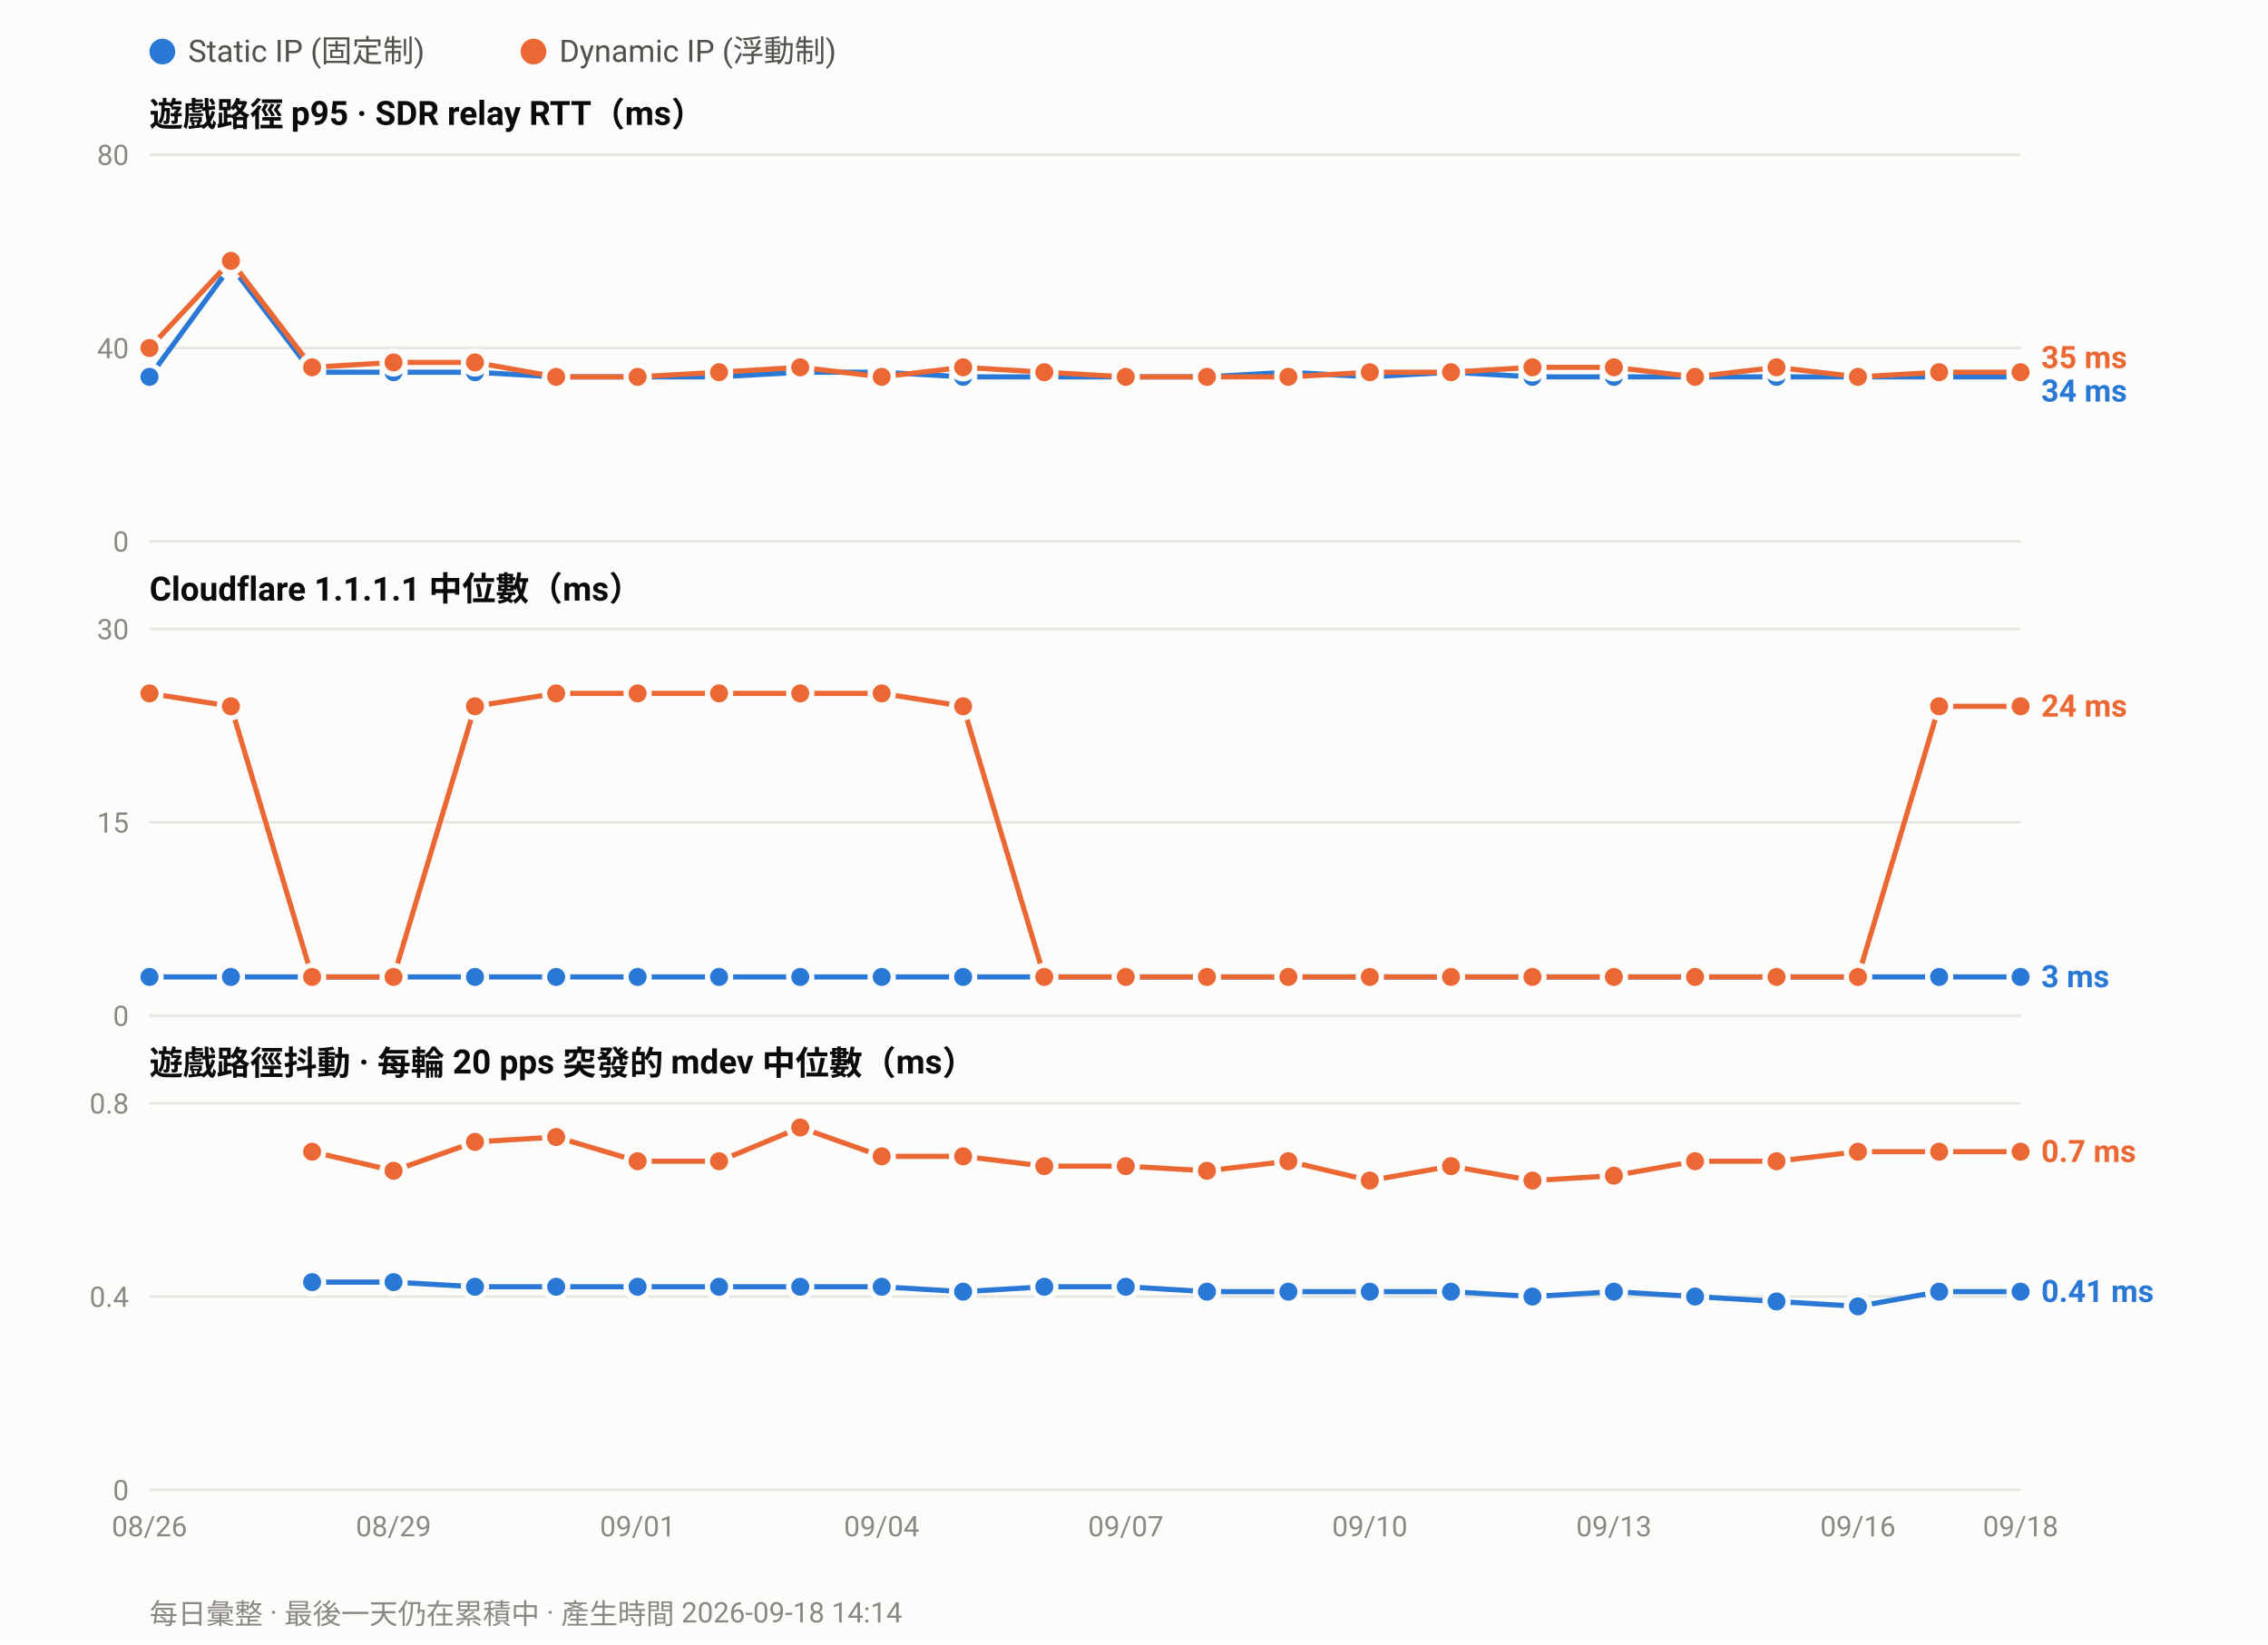
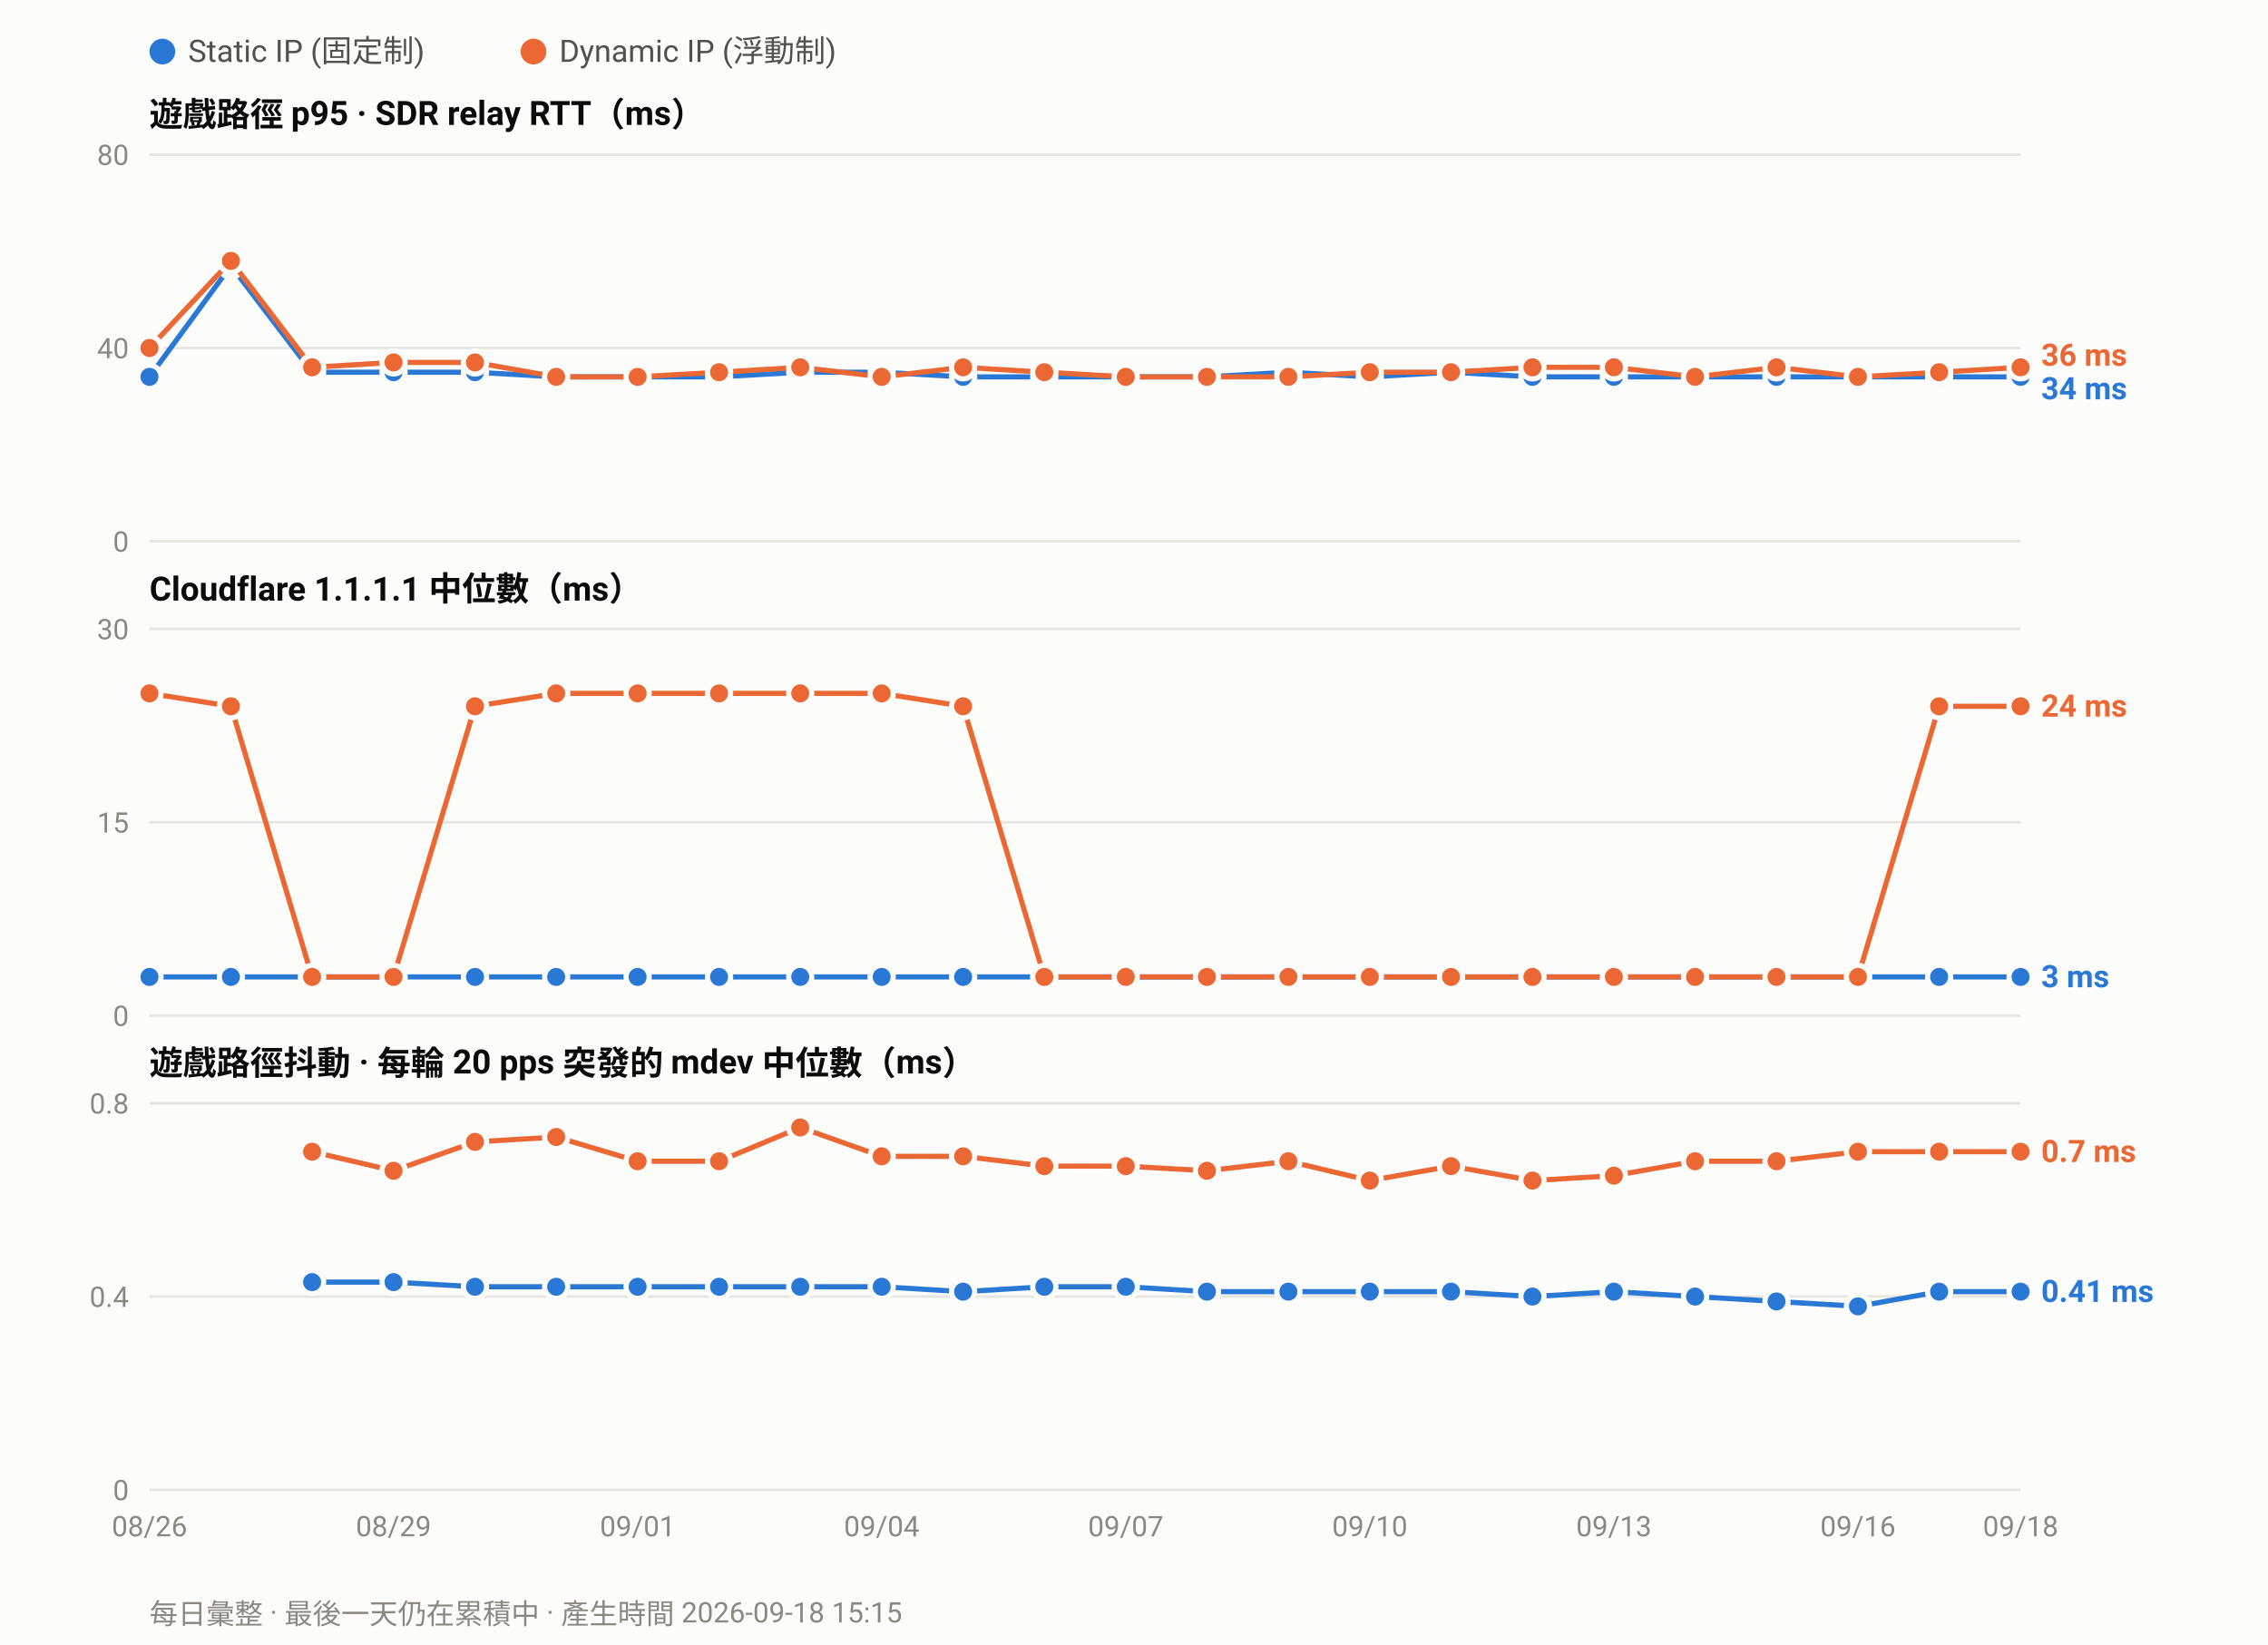
<svg xmlns="http://www.w3.org/2000/svg" width="880" height="638" viewBox="0 0 880 638" font-family="ui-sans-serif,-apple-system,Segoe UI,Roboto,Helvetica,Arial,sans-serif">
  <rect width="880" height="638" fill="#fcfcfb" />
  <circle cx="63.0" cy="20" r="5" fill="#2a78d6" />
  <text x="73.0" y="24" font-size="12" fill="#52514e">Static IP (固定制)</text>
  <circle cx="207.0" cy="20" r="5" fill="#eb6834" />
  <text x="217.0" y="24" font-size="12" fill="#52514e">Dynamic IP (浮動制)</text>
  <text x="58" y="49.0" font-size="13" font-weight="600" fill="#0b0b0b">遊戲路徑 p95 · SDR relay RTT（ms）</text>
  <line x1="58" y1="210.0" x2="784.0" y2="210.0" stroke="#e6e5e0" stroke-width="1" />
  <text x="50" y="214.0" font-size="11" text-anchor="end" fill="#8a8880">0</text>
  <line x1="58" y1="135.0" x2="784.0" y2="135.0" stroke="#e6e5e0" stroke-width="1" />
  <text x="50" y="139.0" font-size="11" text-anchor="end" fill="#8a8880">40</text>
  <line x1="58" y1="60.0" x2="784.0" y2="60.0" stroke="#e6e5e0" stroke-width="1" />
  <text x="50" y="64.0" font-size="11" text-anchor="end" fill="#8a8880">80</text>
  <polyline fill="none" stroke="#2a78d6" stroke-width="2" stroke-linejoin="round" points="58.0,146.2 89.6,103.1 121.1,144.4 152.7,144.4 184.3,144.4 215.8,146.2 247.4,146.2 279.0,146.2 310.5,144.4 342.1,144.4 373.7,146.2 405.2,146.2 436.8,146.2 468.3,146.2 499.9,144.4 531.5,146.2 563.0,144.4 594.6,146.2 626.2,146.2 657.7,146.2 689.3,146.2 720.9,146.2 752.4,146.2 784.0,146.2" />
  <circle cx="58.0" cy="146.2" r="4.5" fill="#2a78d6" stroke="#fcfcfb" stroke-width="2" />
  <circle cx="89.6" cy="103.1" r="4.5" fill="#2a78d6" stroke="#fcfcfb" stroke-width="2" />
  <circle cx="121.1" cy="144.4" r="4.5" fill="#2a78d6" stroke="#fcfcfb" stroke-width="2" />
  <circle cx="152.7" cy="144.4" r="4.5" fill="#2a78d6" stroke="#fcfcfb" stroke-width="2" />
  <circle cx="184.3" cy="144.4" r="4.5" fill="#2a78d6" stroke="#fcfcfb" stroke-width="2" />
  <circle cx="215.8" cy="146.2" r="4.5" fill="#2a78d6" stroke="#fcfcfb" stroke-width="2" />
  <circle cx="247.4" cy="146.2" r="4.5" fill="#2a78d6" stroke="#fcfcfb" stroke-width="2" />
  <circle cx="279.0" cy="146.2" r="4.5" fill="#2a78d6" stroke="#fcfcfb" stroke-width="2" />
  <circle cx="310.5" cy="144.4" r="4.5" fill="#2a78d6" stroke="#fcfcfb" stroke-width="2" />
  <circle cx="342.1" cy="144.4" r="4.5" fill="#2a78d6" stroke="#fcfcfb" stroke-width="2" />
  <circle cx="373.7" cy="146.2" r="4.5" fill="#2a78d6" stroke="#fcfcfb" stroke-width="2" />
  <circle cx="405.2" cy="146.2" r="4.5" fill="#2a78d6" stroke="#fcfcfb" stroke-width="2" />
  <circle cx="436.8" cy="146.2" r="4.5" fill="#2a78d6" stroke="#fcfcfb" stroke-width="2" />
  <circle cx="468.3" cy="146.2" r="4.5" fill="#2a78d6" stroke="#fcfcfb" stroke-width="2" />
  <circle cx="499.9" cy="144.4" r="4.5" fill="#2a78d6" stroke="#fcfcfb" stroke-width="2" />
  <circle cx="531.5" cy="146.2" r="4.5" fill="#2a78d6" stroke="#fcfcfb" stroke-width="2" />
  <circle cx="563.0" cy="144.4" r="4.5" fill="#2a78d6" stroke="#fcfcfb" stroke-width="2" />
  <circle cx="594.6" cy="146.2" r="4.5" fill="#2a78d6" stroke="#fcfcfb" stroke-width="2" />
  <circle cx="626.2" cy="146.2" r="4.5" fill="#2a78d6" stroke="#fcfcfb" stroke-width="2" />
  <circle cx="657.7" cy="146.2" r="4.5" fill="#2a78d6" stroke="#fcfcfb" stroke-width="2" />
  <circle cx="689.3" cy="146.2" r="4.5" fill="#2a78d6" stroke="#fcfcfb" stroke-width="2" />
  <circle cx="720.9" cy="146.2" r="4.5" fill="#2a78d6" stroke="#fcfcfb" stroke-width="2" />
  <circle cx="752.4" cy="146.2" r="4.5" fill="#2a78d6" stroke="#fcfcfb" stroke-width="2" />
  <circle cx="784.0" cy="146.2" r="4.5" fill="#2a78d6" stroke="#fcfcfb" stroke-width="2" />
-   <polyline fill="none" stroke="#eb6834" stroke-width="2" stroke-linejoin="round" points="58.0,135.0 89.6,101.2 121.1,142.5 152.7,140.6 184.3,140.6 215.8,146.2 247.4,146.2 279.0,144.4 310.5,142.5 342.1,146.2 373.7,142.5 405.2,144.4 436.8,146.2 468.3,146.2 499.9,146.2 531.5,144.4 563.0,144.4 594.6,142.5 626.2,142.5 657.7,146.2 689.3,142.5 720.9,146.2 752.4,144.4 784.0,144.4" />
+   <polyline fill="none" stroke="#eb6834" stroke-width="2" stroke-linejoin="round" points="58.0,135.0 89.6,101.2 121.1,142.5 152.7,140.6 184.3,140.6 215.8,146.2 247.4,146.2 279.0,144.4 310.5,142.5 342.1,146.2 373.7,142.5 405.2,144.4 436.8,146.2 468.3,146.2 499.9,146.2 531.5,144.4 563.0,144.4 594.6,142.5 626.2,142.5 657.7,146.2 689.3,142.5 720.9,146.2 752.4,144.4 784.0,142.5" />
  <circle cx="58.0" cy="135.0" r="4.5" fill="#eb6834" stroke="#fcfcfb" stroke-width="2" />
  <circle cx="89.6" cy="101.2" r="4.5" fill="#eb6834" stroke="#fcfcfb" stroke-width="2" />
  <circle cx="121.1" cy="142.5" r="4.5" fill="#eb6834" stroke="#fcfcfb" stroke-width="2" />
  <circle cx="152.7" cy="140.6" r="4.5" fill="#eb6834" stroke="#fcfcfb" stroke-width="2" />
  <circle cx="184.3" cy="140.6" r="4.5" fill="#eb6834" stroke="#fcfcfb" stroke-width="2" />
  <circle cx="215.8" cy="146.2" r="4.5" fill="#eb6834" stroke="#fcfcfb" stroke-width="2" />
  <circle cx="247.4" cy="146.2" r="4.5" fill="#eb6834" stroke="#fcfcfb" stroke-width="2" />
  <circle cx="279.0" cy="144.4" r="4.5" fill="#eb6834" stroke="#fcfcfb" stroke-width="2" />
  <circle cx="310.5" cy="142.5" r="4.5" fill="#eb6834" stroke="#fcfcfb" stroke-width="2" />
  <circle cx="342.1" cy="146.2" r="4.5" fill="#eb6834" stroke="#fcfcfb" stroke-width="2" />
  <circle cx="373.7" cy="142.5" r="4.5" fill="#eb6834" stroke="#fcfcfb" stroke-width="2" />
  <circle cx="405.2" cy="144.4" r="4.5" fill="#eb6834" stroke="#fcfcfb" stroke-width="2" />
  <circle cx="436.8" cy="146.2" r="4.5" fill="#eb6834" stroke="#fcfcfb" stroke-width="2" />
  <circle cx="468.3" cy="146.2" r="4.5" fill="#eb6834" stroke="#fcfcfb" stroke-width="2" />
  <circle cx="499.9" cy="146.2" r="4.5" fill="#eb6834" stroke="#fcfcfb" stroke-width="2" />
  <circle cx="531.5" cy="144.4" r="4.5" fill="#eb6834" stroke="#fcfcfb" stroke-width="2" />
  <circle cx="563.0" cy="144.4" r="4.5" fill="#eb6834" stroke="#fcfcfb" stroke-width="2" />
  <circle cx="594.6" cy="142.5" r="4.5" fill="#eb6834" stroke="#fcfcfb" stroke-width="2" />
  <circle cx="626.2" cy="142.5" r="4.5" fill="#eb6834" stroke="#fcfcfb" stroke-width="2" />
  <circle cx="657.7" cy="146.2" r="4.5" fill="#eb6834" stroke="#fcfcfb" stroke-width="2" />
  <circle cx="689.3" cy="142.5" r="4.5" fill="#eb6834" stroke="#fcfcfb" stroke-width="2" />
  <circle cx="720.9" cy="146.2" r="4.5" fill="#eb6834" stroke="#fcfcfb" stroke-width="2" />
  <circle cx="752.4" cy="144.4" r="4.5" fill="#eb6834" stroke="#fcfcfb" stroke-width="2" />
-   <circle cx="784.0" cy="144.4" r="4.5" fill="#eb6834" stroke="#fcfcfb" stroke-width="2" />
-   <text x="792.0" y="142.8" font-size="12" font-weight="600" fill="#eb6834">35 ms</text>
-   <text x="792.0" y="155.8" font-size="12" font-weight="600" fill="#2a78d6">34 ms</text>
+   <circle cx="784.0" cy="142.5" r="4.5" fill="#eb6834" stroke="#fcfcfb" stroke-width="2" />
+   <text x="792.0" y="141.9" font-size="12" font-weight="600" fill="#eb6834">36 ms</text>
+   <text x="792.0" y="154.9" font-size="12" font-weight="600" fill="#2a78d6">34 ms</text>
  <text x="58" y="233.0" font-size="13" font-weight="600" fill="#0b0b0b">Cloudflare 1.1.1.1 中位數（ms）</text>
  <line x1="58" y1="394.0" x2="784.0" y2="394.0" stroke="#e6e5e0" stroke-width="1" />
  <text x="50" y="398.0" font-size="11" text-anchor="end" fill="#8a8880">0</text>
  <line x1="58" y1="319.0" x2="784.0" y2="319.0" stroke="#e6e5e0" stroke-width="1" />
  <text x="50" y="323.0" font-size="11" text-anchor="end" fill="#8a8880">15</text>
  <line x1="58" y1="244.0" x2="784.0" y2="244.0" stroke="#e6e5e0" stroke-width="1" />
  <text x="50" y="248.0" font-size="11" text-anchor="end" fill="#8a8880">30</text>
  <polyline fill="none" stroke="#2a78d6" stroke-width="2" stroke-linejoin="round" points="58.0,379.0 89.6,379.0 121.1,379.0 152.7,379.0 184.3,379.0 215.8,379.0 247.4,379.0 279.0,379.0 310.5,379.0 342.1,379.0 373.7,379.0 405.2,379.0 436.8,379.0 468.3,379.0 499.9,379.0 531.5,379.0 563.0,379.0 594.6,379.0 626.2,379.0 657.7,379.0 689.3,379.0 720.9,379.0 752.4,379.0 784.0,379.0" />
  <circle cx="58.0" cy="379.0" r="4.5" fill="#2a78d6" stroke="#fcfcfb" stroke-width="2" />
  <circle cx="89.6" cy="379.0" r="4.5" fill="#2a78d6" stroke="#fcfcfb" stroke-width="2" />
  <circle cx="121.1" cy="379.0" r="4.5" fill="#2a78d6" stroke="#fcfcfb" stroke-width="2" />
  <circle cx="152.7" cy="379.0" r="4.5" fill="#2a78d6" stroke="#fcfcfb" stroke-width="2" />
  <circle cx="184.3" cy="379.0" r="4.5" fill="#2a78d6" stroke="#fcfcfb" stroke-width="2" />
  <circle cx="215.8" cy="379.0" r="4.5" fill="#2a78d6" stroke="#fcfcfb" stroke-width="2" />
  <circle cx="247.4" cy="379.0" r="4.5" fill="#2a78d6" stroke="#fcfcfb" stroke-width="2" />
  <circle cx="279.0" cy="379.0" r="4.5" fill="#2a78d6" stroke="#fcfcfb" stroke-width="2" />
  <circle cx="310.5" cy="379.0" r="4.5" fill="#2a78d6" stroke="#fcfcfb" stroke-width="2" />
  <circle cx="342.1" cy="379.0" r="4.5" fill="#2a78d6" stroke="#fcfcfb" stroke-width="2" />
  <circle cx="373.7" cy="379.0" r="4.5" fill="#2a78d6" stroke="#fcfcfb" stroke-width="2" />
  <circle cx="405.2" cy="379.0" r="4.5" fill="#2a78d6" stroke="#fcfcfb" stroke-width="2" />
  <circle cx="436.8" cy="379.0" r="4.5" fill="#2a78d6" stroke="#fcfcfb" stroke-width="2" />
  <circle cx="468.3" cy="379.0" r="4.5" fill="#2a78d6" stroke="#fcfcfb" stroke-width="2" />
  <circle cx="499.9" cy="379.0" r="4.5" fill="#2a78d6" stroke="#fcfcfb" stroke-width="2" />
  <circle cx="531.5" cy="379.0" r="4.5" fill="#2a78d6" stroke="#fcfcfb" stroke-width="2" />
  <circle cx="563.0" cy="379.0" r="4.5" fill="#2a78d6" stroke="#fcfcfb" stroke-width="2" />
  <circle cx="594.6" cy="379.0" r="4.5" fill="#2a78d6" stroke="#fcfcfb" stroke-width="2" />
  <circle cx="626.2" cy="379.0" r="4.5" fill="#2a78d6" stroke="#fcfcfb" stroke-width="2" />
  <circle cx="657.7" cy="379.0" r="4.5" fill="#2a78d6" stroke="#fcfcfb" stroke-width="2" />
  <circle cx="689.3" cy="379.0" r="4.5" fill="#2a78d6" stroke="#fcfcfb" stroke-width="2" />
  <circle cx="720.9" cy="379.0" r="4.5" fill="#2a78d6" stroke="#fcfcfb" stroke-width="2" />
  <circle cx="752.4" cy="379.0" r="4.5" fill="#2a78d6" stroke="#fcfcfb" stroke-width="2" />
  <circle cx="784.0" cy="379.0" r="4.5" fill="#2a78d6" stroke="#fcfcfb" stroke-width="2" />
  <polyline fill="none" stroke="#eb6834" stroke-width="2" stroke-linejoin="round" points="58.0,269.0 89.6,274.0 121.1,379.0 152.7,379.0 184.3,274.0 215.8,269.0 247.4,269.0 279.0,269.0 310.5,269.0 342.1,269.0 373.7,274.0 405.2,379.0 436.8,379.0 468.3,379.0 499.9,379.0 531.5,379.0 563.0,379.0 594.6,379.0 626.2,379.0 657.7,379.0 689.3,379.0 720.9,379.0 752.4,274.0 784.0,274.0" />
  <circle cx="58.0" cy="269.0" r="4.5" fill="#eb6834" stroke="#fcfcfb" stroke-width="2" />
  <circle cx="89.6" cy="274.0" r="4.5" fill="#eb6834" stroke="#fcfcfb" stroke-width="2" />
  <circle cx="121.1" cy="379.0" r="4.5" fill="#eb6834" stroke="#fcfcfb" stroke-width="2" />
  <circle cx="152.7" cy="379.0" r="4.5" fill="#eb6834" stroke="#fcfcfb" stroke-width="2" />
  <circle cx="184.3" cy="274.0" r="4.5" fill="#eb6834" stroke="#fcfcfb" stroke-width="2" />
  <circle cx="215.8" cy="269.0" r="4.5" fill="#eb6834" stroke="#fcfcfb" stroke-width="2" />
  <circle cx="247.4" cy="269.0" r="4.5" fill="#eb6834" stroke="#fcfcfb" stroke-width="2" />
  <circle cx="279.0" cy="269.0" r="4.5" fill="#eb6834" stroke="#fcfcfb" stroke-width="2" />
  <circle cx="310.5" cy="269.0" r="4.5" fill="#eb6834" stroke="#fcfcfb" stroke-width="2" />
  <circle cx="342.1" cy="269.0" r="4.5" fill="#eb6834" stroke="#fcfcfb" stroke-width="2" />
  <circle cx="373.7" cy="274.0" r="4.5" fill="#eb6834" stroke="#fcfcfb" stroke-width="2" />
  <circle cx="405.2" cy="379.0" r="4.5" fill="#eb6834" stroke="#fcfcfb" stroke-width="2" />
  <circle cx="436.8" cy="379.0" r="4.5" fill="#eb6834" stroke="#fcfcfb" stroke-width="2" />
  <circle cx="468.3" cy="379.0" r="4.5" fill="#eb6834" stroke="#fcfcfb" stroke-width="2" />
  <circle cx="499.9" cy="379.0" r="4.5" fill="#eb6834" stroke="#fcfcfb" stroke-width="2" />
  <circle cx="531.5" cy="379.0" r="4.5" fill="#eb6834" stroke="#fcfcfb" stroke-width="2" />
  <circle cx="563.0" cy="379.0" r="4.5" fill="#eb6834" stroke="#fcfcfb" stroke-width="2" />
  <circle cx="594.6" cy="379.0" r="4.5" fill="#eb6834" stroke="#fcfcfb" stroke-width="2" />
  <circle cx="626.2" cy="379.0" r="4.5" fill="#eb6834" stroke="#fcfcfb" stroke-width="2" />
  <circle cx="657.7" cy="379.0" r="4.5" fill="#eb6834" stroke="#fcfcfb" stroke-width="2" />
  <circle cx="689.3" cy="379.0" r="4.5" fill="#eb6834" stroke="#fcfcfb" stroke-width="2" />
  <circle cx="720.9" cy="379.0" r="4.5" fill="#eb6834" stroke="#fcfcfb" stroke-width="2" />
  <circle cx="752.4" cy="274.0" r="4.5" fill="#eb6834" stroke="#fcfcfb" stroke-width="2" />
  <circle cx="784.0" cy="274.0" r="4.5" fill="#eb6834" stroke="#fcfcfb" stroke-width="2" />
  <text x="792.0" y="278.0" font-size="12" font-weight="600" fill="#eb6834">24 ms</text>
  <text x="792.0" y="383.0" font-size="12" font-weight="600" fill="#2a78d6">3 ms</text>
  <text x="58" y="417.0" font-size="13" font-weight="600" fill="#0b0b0b">遊戲路徑抖動 · 每輪 20 pps 突發的 mdev 中位數（ms）</text>
  <line x1="58" y1="578.0" x2="784.0" y2="578.0" stroke="#e6e5e0" stroke-width="1" />
  <text x="50" y="582.0" font-size="11" text-anchor="end" fill="#8a8880">0</text>
  <line x1="58" y1="503.0" x2="784.0" y2="503.0" stroke="#e6e5e0" stroke-width="1" />
  <text x="50" y="507.0" font-size="11" text-anchor="end" fill="#8a8880">0.4</text>
  <line x1="58" y1="428.0" x2="784.0" y2="428.0" stroke="#e6e5e0" stroke-width="1" />
  <text x="50" y="432.0" font-size="11" text-anchor="end" fill="#8a8880">0.8</text>
  <polyline fill="none" stroke="#2a78d6" stroke-width="2" stroke-linejoin="round" points="121.1,497.4 152.7,497.4 184.3,499.2 215.8,499.2 247.4,499.2 279.0,499.2 310.5,499.2 342.1,499.2 373.7,501.1 405.2,499.2 436.8,499.2 468.3,501.1 499.9,501.1 531.5,501.1 563.0,501.1 594.6,503.0 626.2,501.1 657.7,503.0 689.3,504.9 720.9,506.8 752.4,501.1 784.0,501.1" />
  <circle cx="121.1" cy="497.4" r="4.5" fill="#2a78d6" stroke="#fcfcfb" stroke-width="2" />
  <circle cx="152.7" cy="497.4" r="4.5" fill="#2a78d6" stroke="#fcfcfb" stroke-width="2" />
  <circle cx="184.3" cy="499.2" r="4.5" fill="#2a78d6" stroke="#fcfcfb" stroke-width="2" />
  <circle cx="215.8" cy="499.2" r="4.5" fill="#2a78d6" stroke="#fcfcfb" stroke-width="2" />
  <circle cx="247.4" cy="499.2" r="4.5" fill="#2a78d6" stroke="#fcfcfb" stroke-width="2" />
  <circle cx="279.0" cy="499.2" r="4.5" fill="#2a78d6" stroke="#fcfcfb" stroke-width="2" />
  <circle cx="310.5" cy="499.2" r="4.5" fill="#2a78d6" stroke="#fcfcfb" stroke-width="2" />
  <circle cx="342.1" cy="499.2" r="4.5" fill="#2a78d6" stroke="#fcfcfb" stroke-width="2" />
  <circle cx="373.7" cy="501.1" r="4.5" fill="#2a78d6" stroke="#fcfcfb" stroke-width="2" />
  <circle cx="405.2" cy="499.2" r="4.5" fill="#2a78d6" stroke="#fcfcfb" stroke-width="2" />
  <circle cx="436.8" cy="499.2" r="4.5" fill="#2a78d6" stroke="#fcfcfb" stroke-width="2" />
  <circle cx="468.3" cy="501.1" r="4.5" fill="#2a78d6" stroke="#fcfcfb" stroke-width="2" />
  <circle cx="499.9" cy="501.1" r="4.5" fill="#2a78d6" stroke="#fcfcfb" stroke-width="2" />
  <circle cx="531.5" cy="501.1" r="4.5" fill="#2a78d6" stroke="#fcfcfb" stroke-width="2" />
  <circle cx="563.0" cy="501.1" r="4.5" fill="#2a78d6" stroke="#fcfcfb" stroke-width="2" />
  <circle cx="594.6" cy="503.0" r="4.5" fill="#2a78d6" stroke="#fcfcfb" stroke-width="2" />
  <circle cx="626.2" cy="501.1" r="4.5" fill="#2a78d6" stroke="#fcfcfb" stroke-width="2" />
  <circle cx="657.7" cy="503.0" r="4.5" fill="#2a78d6" stroke="#fcfcfb" stroke-width="2" />
  <circle cx="689.3" cy="504.9" r="4.5" fill="#2a78d6" stroke="#fcfcfb" stroke-width="2" />
  <circle cx="720.9" cy="506.8" r="4.5" fill="#2a78d6" stroke="#fcfcfb" stroke-width="2" />
  <circle cx="752.4" cy="501.1" r="4.5" fill="#2a78d6" stroke="#fcfcfb" stroke-width="2" />
  <circle cx="784.0" cy="501.1" r="4.5" fill="#2a78d6" stroke="#fcfcfb" stroke-width="2" />
  <polyline fill="none" stroke="#eb6834" stroke-width="2" stroke-linejoin="round" points="121.1,446.8 152.7,454.2 184.3,443.0 215.8,441.1 247.4,450.5 279.0,450.5 310.5,437.4 342.1,448.6 373.7,448.6 405.2,452.4 436.8,452.4 468.3,454.2 499.9,450.5 531.5,458.0 563.0,452.4 594.6,458.0 626.2,456.1 657.7,450.5 689.3,450.5 720.9,446.8 752.4,446.8 784.0,446.8" />
  <circle cx="121.1" cy="446.8" r="4.5" fill="#eb6834" stroke="#fcfcfb" stroke-width="2" />
  <circle cx="152.7" cy="454.2" r="4.5" fill="#eb6834" stroke="#fcfcfb" stroke-width="2" />
  <circle cx="184.3" cy="443.0" r="4.5" fill="#eb6834" stroke="#fcfcfb" stroke-width="2" />
  <circle cx="215.8" cy="441.1" r="4.5" fill="#eb6834" stroke="#fcfcfb" stroke-width="2" />
  <circle cx="247.4" cy="450.5" r="4.5" fill="#eb6834" stroke="#fcfcfb" stroke-width="2" />
  <circle cx="279.0" cy="450.5" r="4.5" fill="#eb6834" stroke="#fcfcfb" stroke-width="2" />
  <circle cx="310.5" cy="437.4" r="4.5" fill="#eb6834" stroke="#fcfcfb" stroke-width="2" />
  <circle cx="342.1" cy="448.6" r="4.5" fill="#eb6834" stroke="#fcfcfb" stroke-width="2" />
  <circle cx="373.7" cy="448.6" r="4.5" fill="#eb6834" stroke="#fcfcfb" stroke-width="2" />
  <circle cx="405.2" cy="452.4" r="4.5" fill="#eb6834" stroke="#fcfcfb" stroke-width="2" />
  <circle cx="436.8" cy="452.4" r="4.5" fill="#eb6834" stroke="#fcfcfb" stroke-width="2" />
  <circle cx="468.3" cy="454.2" r="4.5" fill="#eb6834" stroke="#fcfcfb" stroke-width="2" />
  <circle cx="499.9" cy="450.5" r="4.5" fill="#eb6834" stroke="#fcfcfb" stroke-width="2" />
  <circle cx="531.5" cy="458.0" r="4.5" fill="#eb6834" stroke="#fcfcfb" stroke-width="2" />
  <circle cx="563.0" cy="452.4" r="4.5" fill="#eb6834" stroke="#fcfcfb" stroke-width="2" />
  <circle cx="594.6" cy="458.0" r="4.5" fill="#eb6834" stroke="#fcfcfb" stroke-width="2" />
  <circle cx="626.2" cy="456.1" r="4.5" fill="#eb6834" stroke="#fcfcfb" stroke-width="2" />
  <circle cx="657.7" cy="450.5" r="4.5" fill="#eb6834" stroke="#fcfcfb" stroke-width="2" />
  <circle cx="689.3" cy="450.5" r="4.5" fill="#eb6834" stroke="#fcfcfb" stroke-width="2" />
  <circle cx="720.9" cy="446.8" r="4.5" fill="#eb6834" stroke="#fcfcfb" stroke-width="2" />
  <circle cx="752.4" cy="446.8" r="4.5" fill="#eb6834" stroke="#fcfcfb" stroke-width="2" />
  <circle cx="784.0" cy="446.8" r="4.5" fill="#eb6834" stroke="#fcfcfb" stroke-width="2" />
  <text x="792.0" y="450.8" font-size="12" font-weight="600" fill="#eb6834">0.7 ms</text>
  <text x="792.0" y="505.1" font-size="12" font-weight="600" fill="#2a78d6">0.41 ms</text>
  <text x="58.0" y="596.0" font-size="11" text-anchor="middle" fill="#8a8880">08/26</text>
  <text x="152.7" y="596.0" font-size="11" text-anchor="middle" fill="#8a8880">08/29</text>
  <text x="247.4" y="596.0" font-size="11" text-anchor="middle" fill="#8a8880">09/01</text>
  <text x="342.1" y="596.0" font-size="11" text-anchor="middle" fill="#8a8880">09/04</text>
  <text x="436.8" y="596.0" font-size="11" text-anchor="middle" fill="#8a8880">09/07</text>
  <text x="531.5" y="596.0" font-size="11" text-anchor="middle" fill="#8a8880">09/10</text>
  <text x="626.2" y="596.0" font-size="11" text-anchor="middle" fill="#8a8880">09/13</text>
  <text x="720.9" y="596.0" font-size="11" text-anchor="middle" fill="#8a8880">09/16</text>
  <text x="784.0" y="596.0" font-size="11" text-anchor="middle" fill="#8a8880">09/18</text>
-   <text x="58" y="630" font-size="11" fill="#8a8880">每日彙整 · 最後一天仍在累積中 · 產生時間 2026-09-18 14:14</text>
+   <text x="58" y="630" font-size="11" fill="#8a8880">每日彙整 · 最後一天仍在累積中 · 產生時間 2026-09-18 15:15</text>
</svg>
